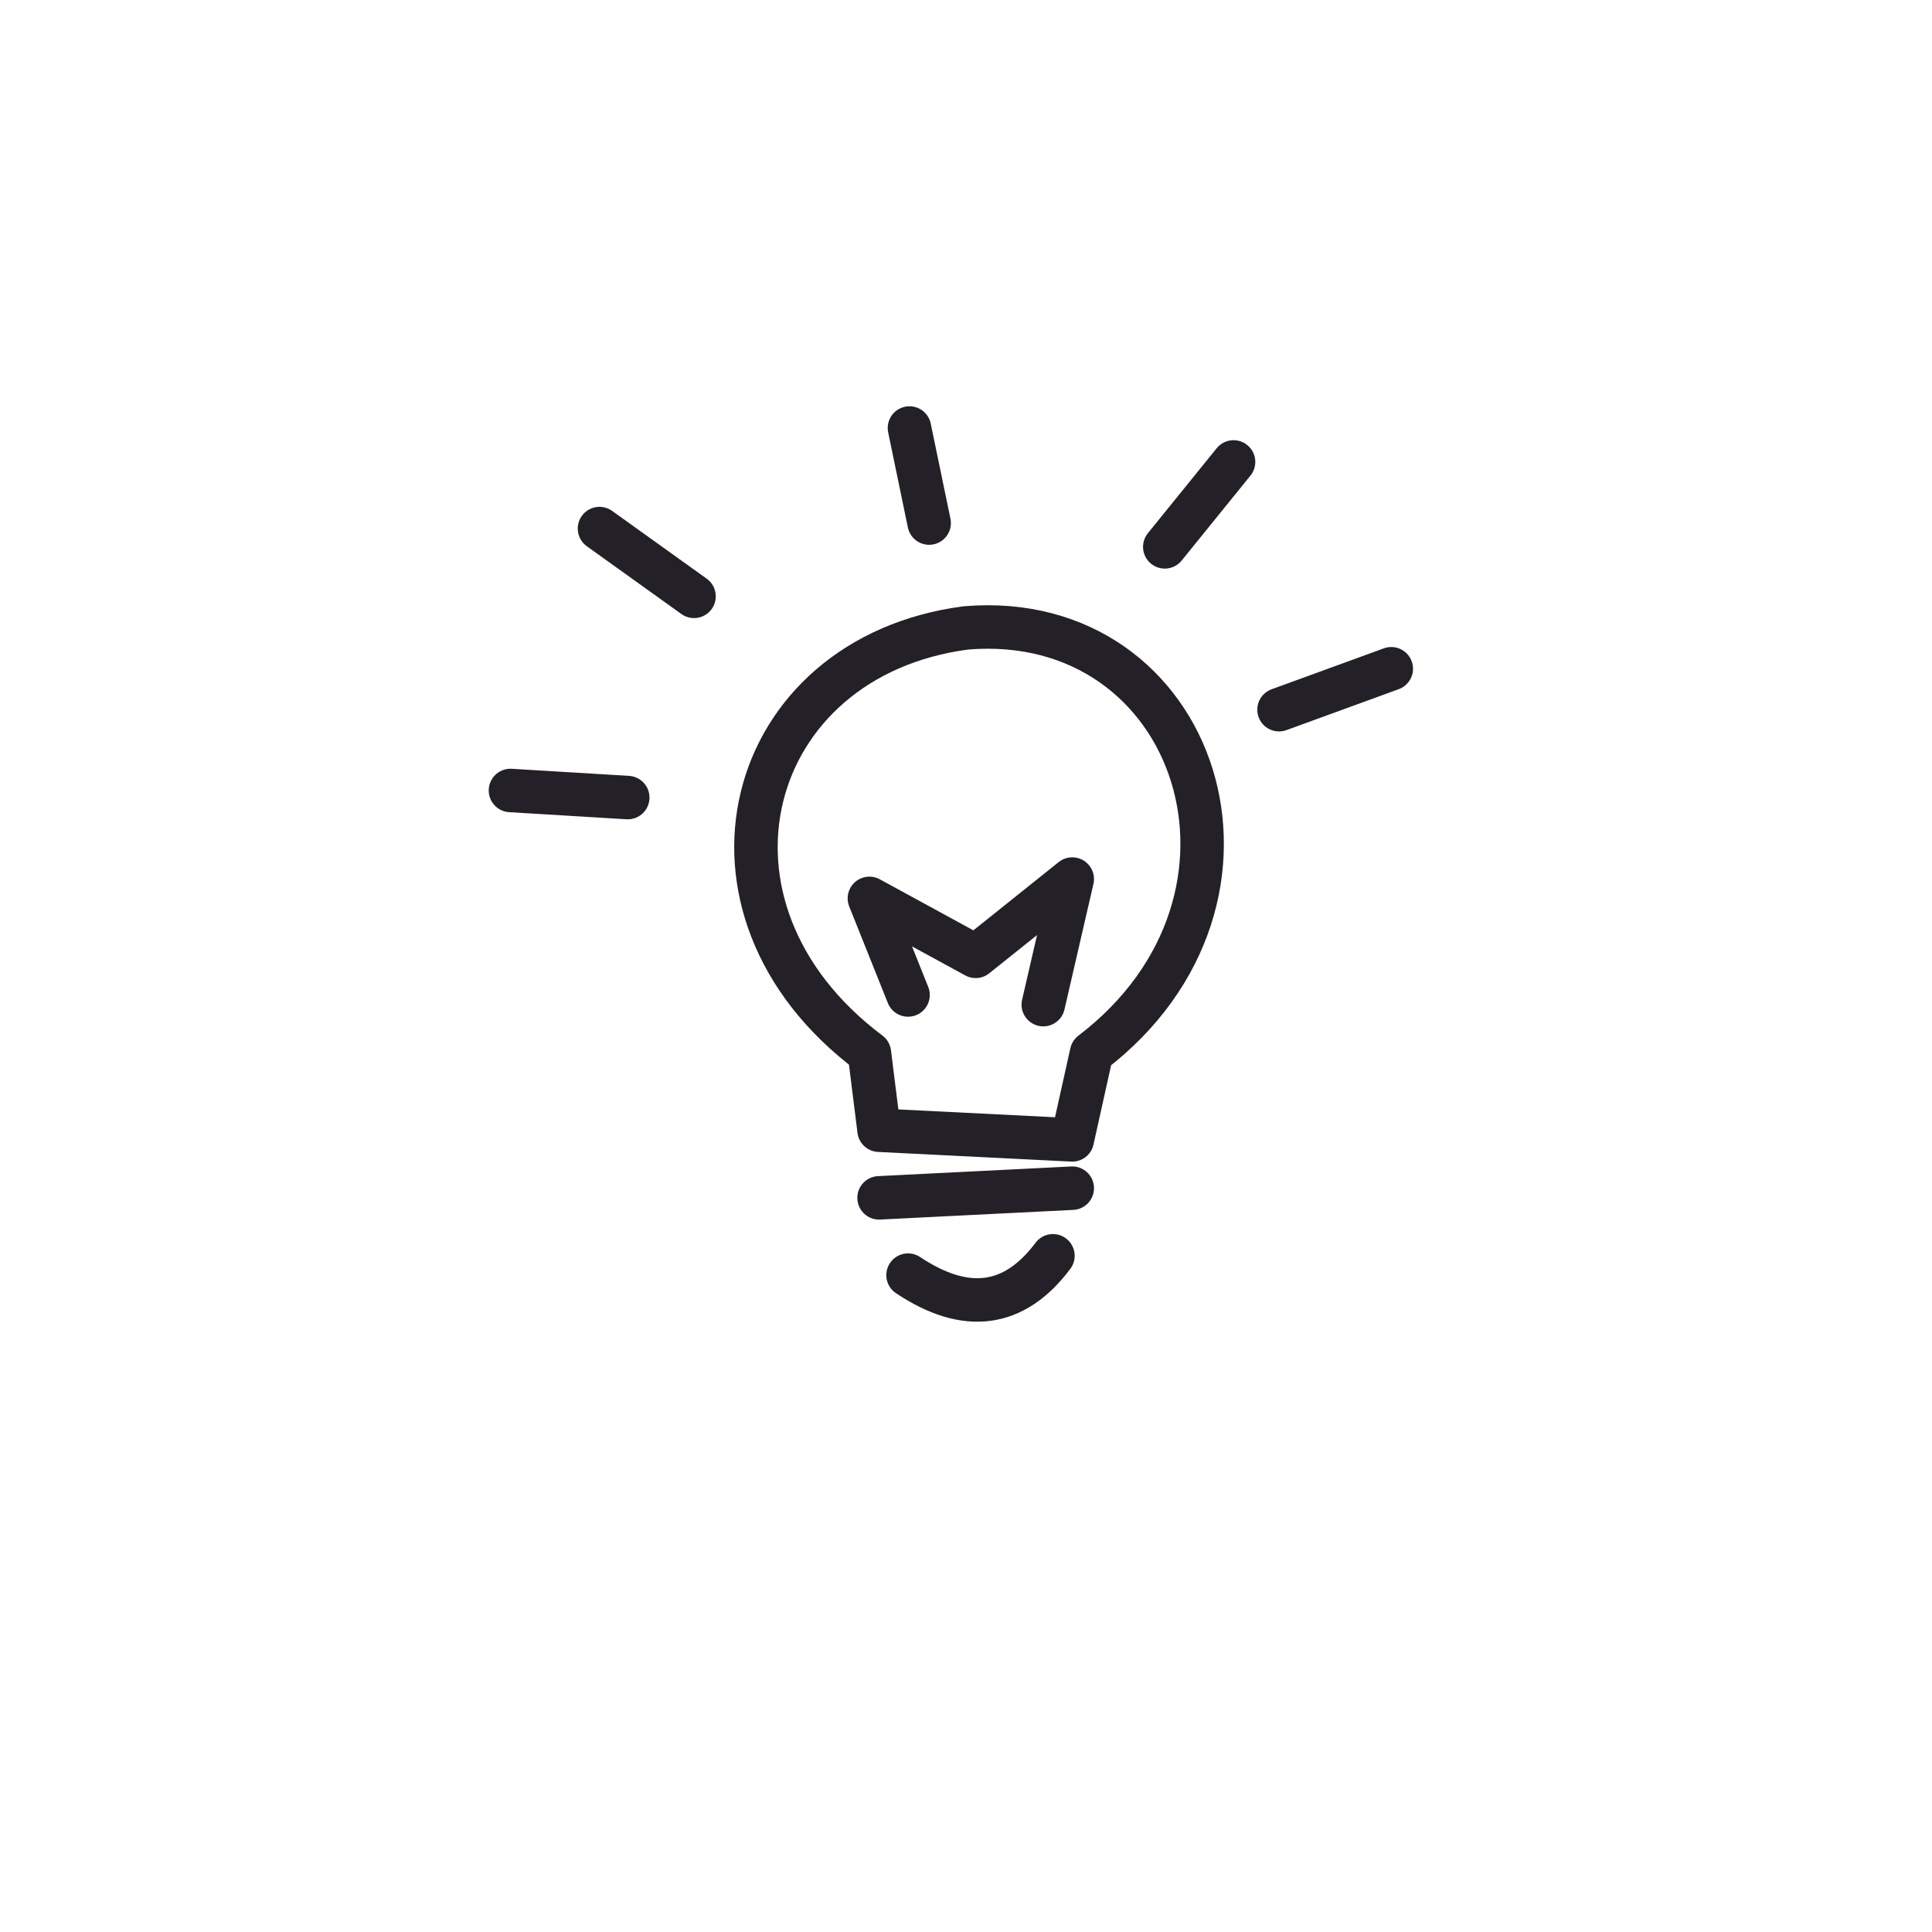
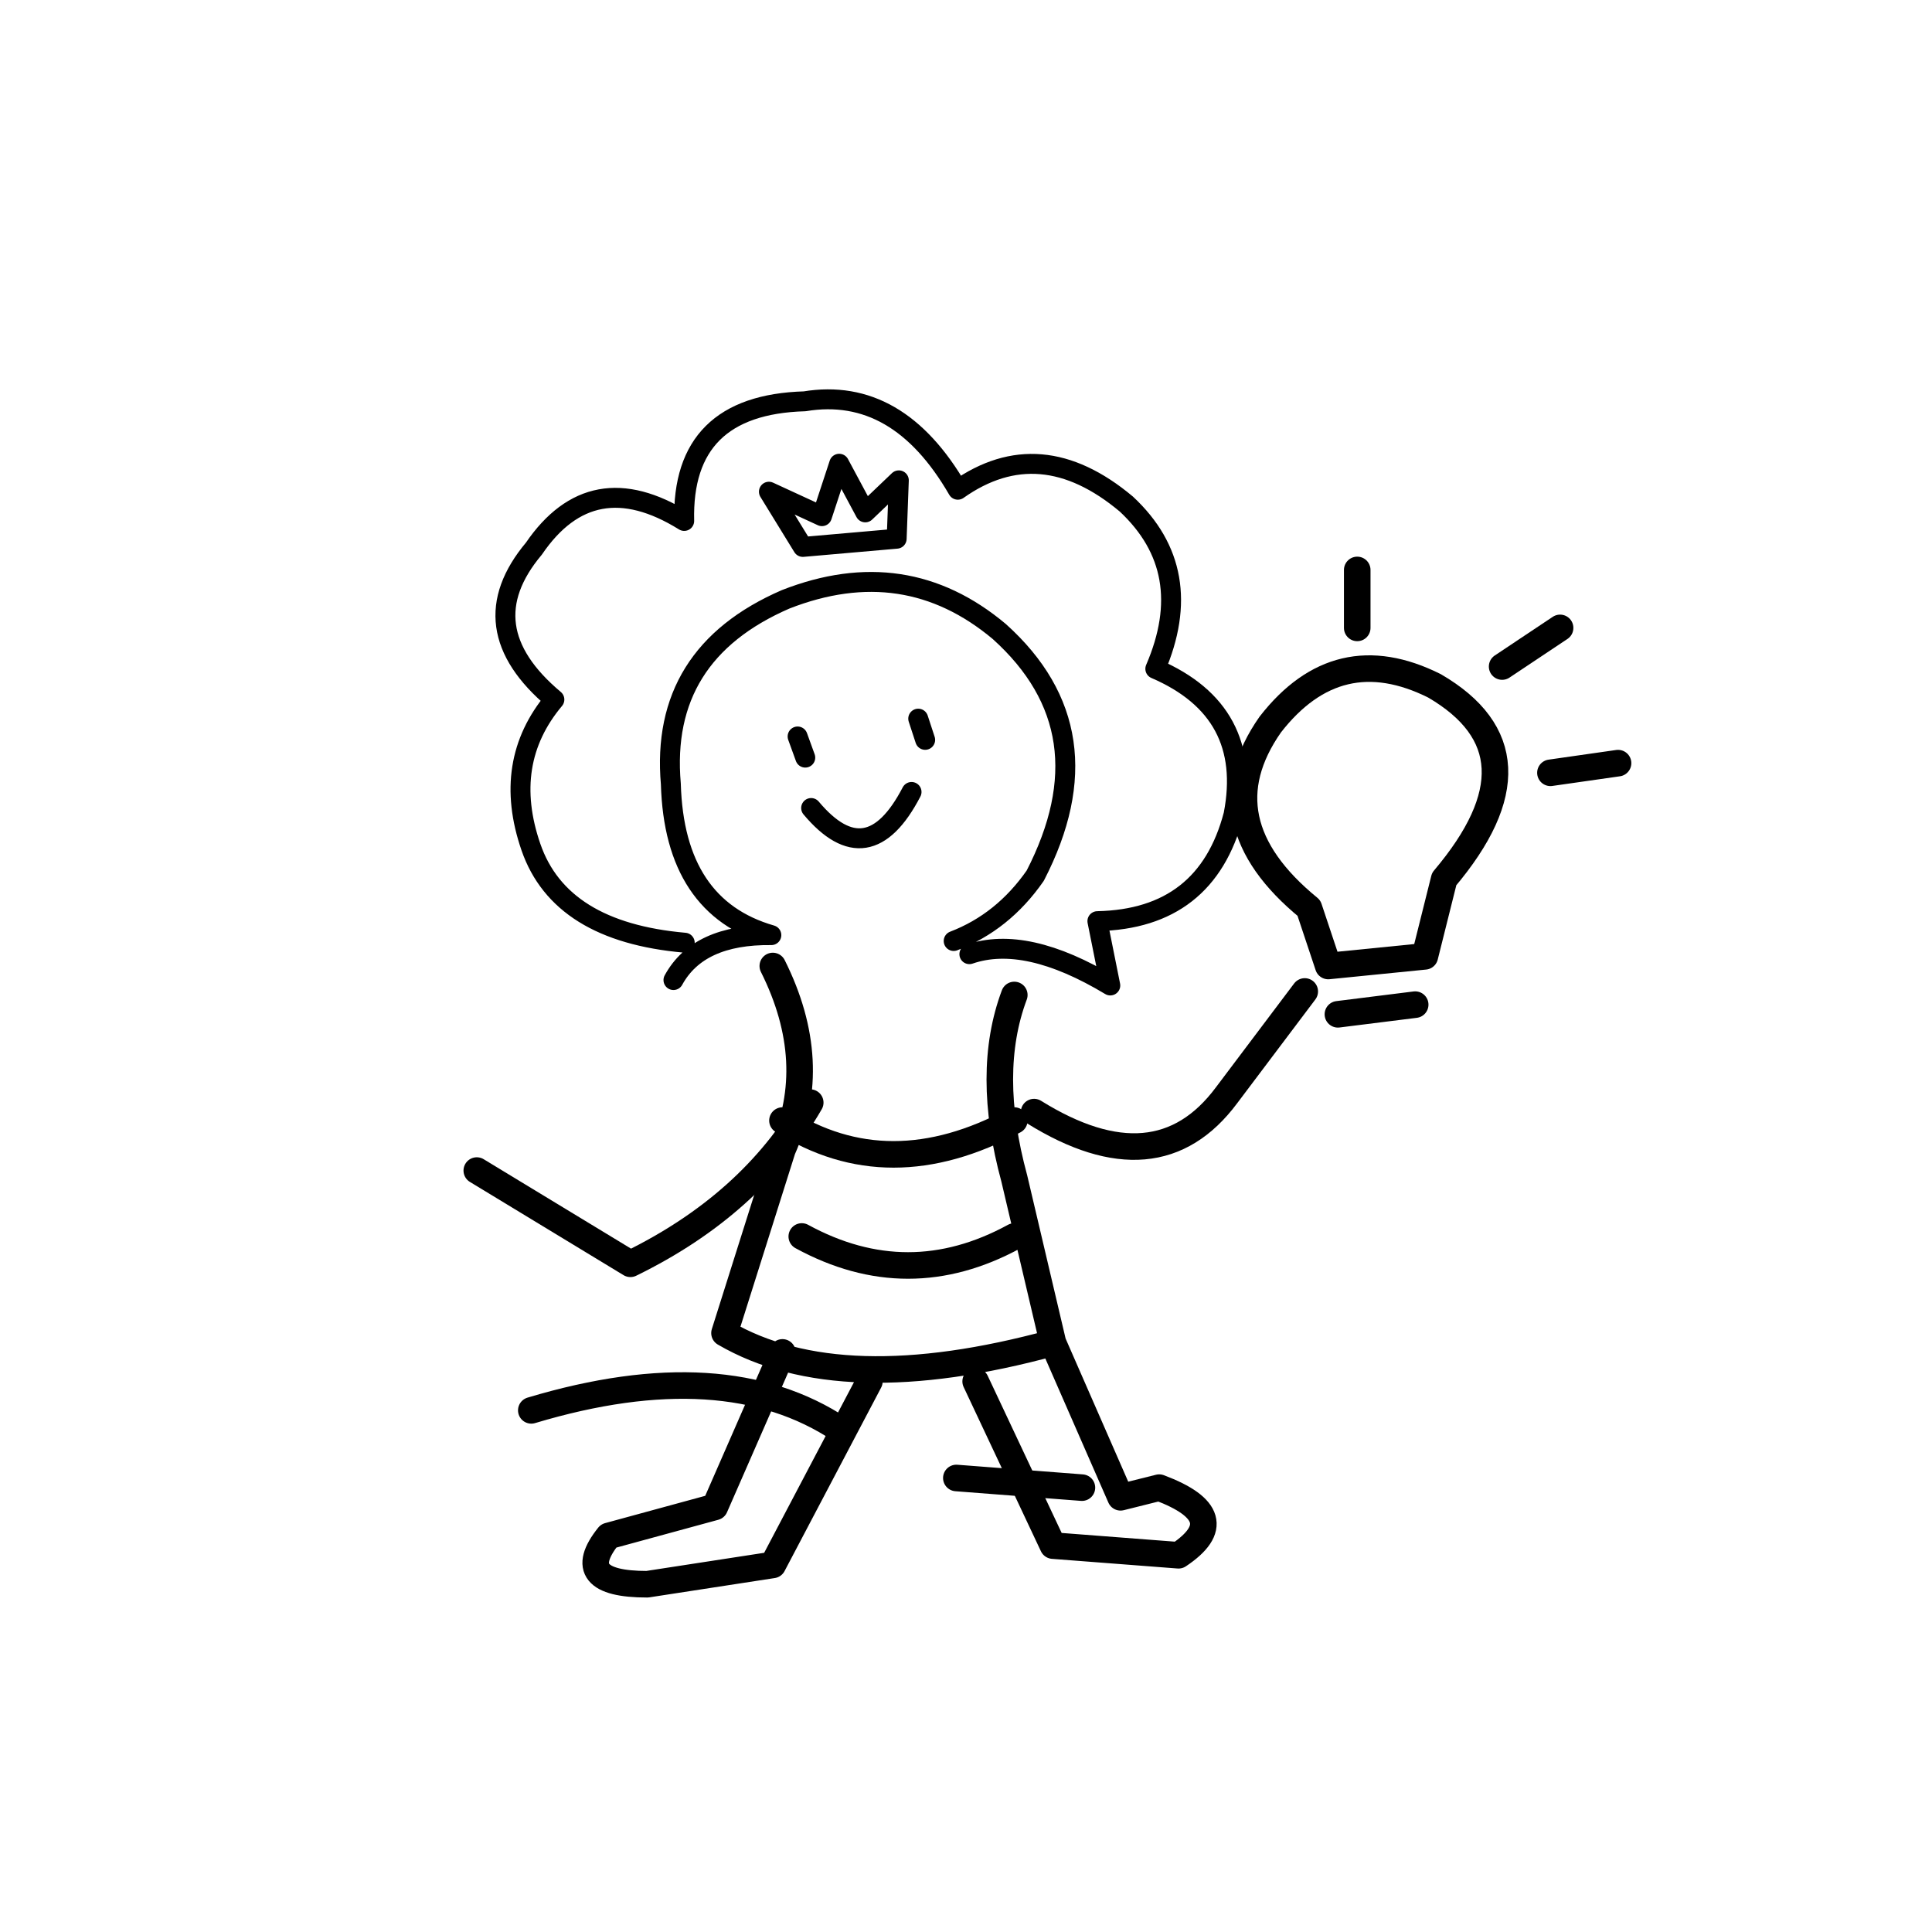
<svg xmlns="http://www.w3.org/2000/svg" viewBox="0 0 200 200">
-   <g fill="none" stroke="#242028" stroke-width="4.5" stroke-linecap="round" stroke-linejoin="round">
-     <path d="M91 117L90 109C70 94 77 68 100 65C124 63 134 93 113 109L111 118Z M91 124L111 123 M94 132Q103 138 109 130 M94 103L90 93 101 99 111 91 108 104" />
-     <path d="M101 57l-1 -10 M125 62l8 -8 M135 80l12 -3 M76 62l-9 -8 M67 82l-12 -2" transform="rotate(-6 100 100) translate(0 -3)" />
+   <g fill="none" stroke="#000" stroke-width="2.75" stroke-linecap="round" stroke-linejoin="round">
+     <path d="M68 101Q51 98 48 86T53 66Q42 55 52 45Q61 34 73 43Q74 27 91 28Q104 27 111 42Q123 35 134 46Q143 56 136 69Q149 76 145 90Q140 104 125 103L126 112Q115 104 107 106M66 106q4-6 14-5 M80 101Q67 96 68 79Q68 61 86 55Q103 50 115 62Q129 77 117 96Q112 102 105 104 M86 74l.8 3m16-4 .7 3 M87 84q7 10 14-1 M89 48l-4-8 7 4 3-7 3 7 5-4-1 8z" transform="translate(20 20) scale(.75) rotate(-5 96 104)" />
+     <path d="M80 100q5 10 1 19l-6 19q12 7 34 1l-4-17q-3-11 0-19 M81 116q11 7 24 0m-22 12q11 6 22 0 M81 140l-7 16-11 3q-4 5 4 5l13-2 10-19m11 0 8 17 13 1q6-4-2-7l-4 1-7-16" />
+     <path d="M55 146q20-6 32 2m12 5 13 1" opacity="1" />
+     <path d="M84 113q-7 10-20 15l-15-11m58-1q12 9 20 0l9-10" transform="rotate(-5 97 115)" />
+     <path d="M137 92q-11-9-4-19 7-9 17-4 12 7 1 20l-2 8-10 1z M140 103l8-1 M142 63v-6m15 10 6-4m-1 15 7-1" transform="translate(-1.5 2)" />
  </g>
</svg>
